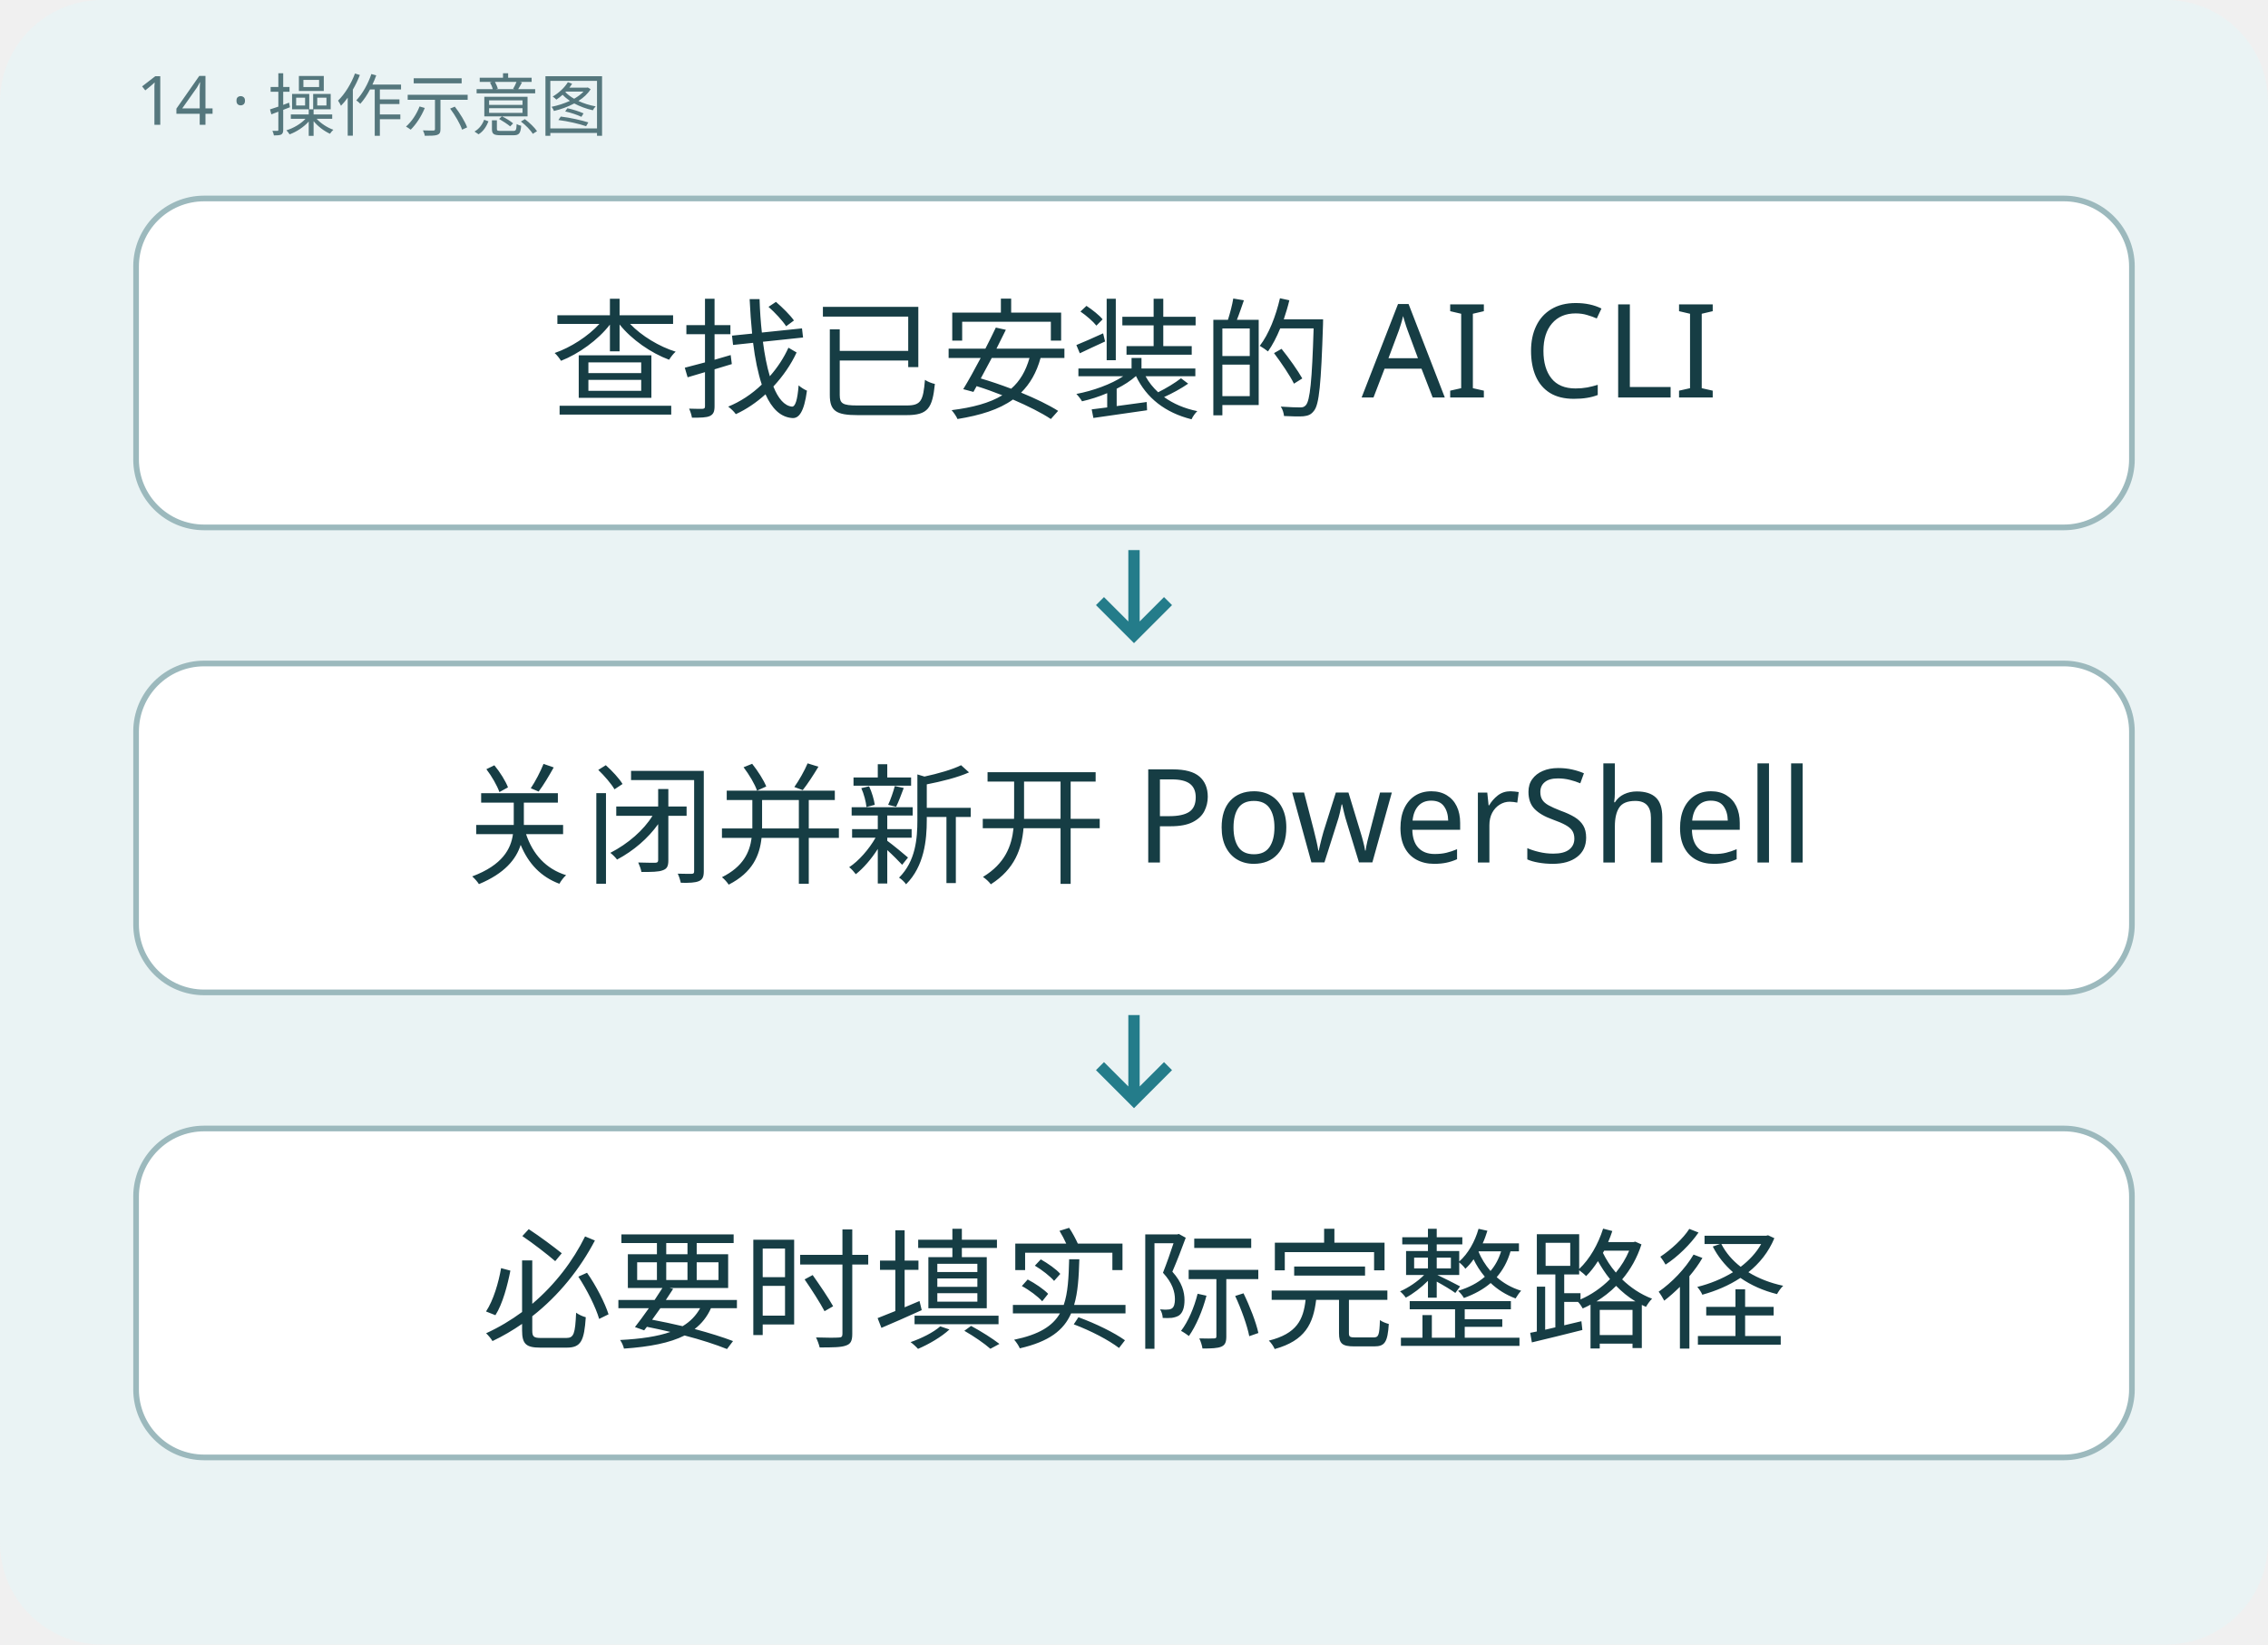
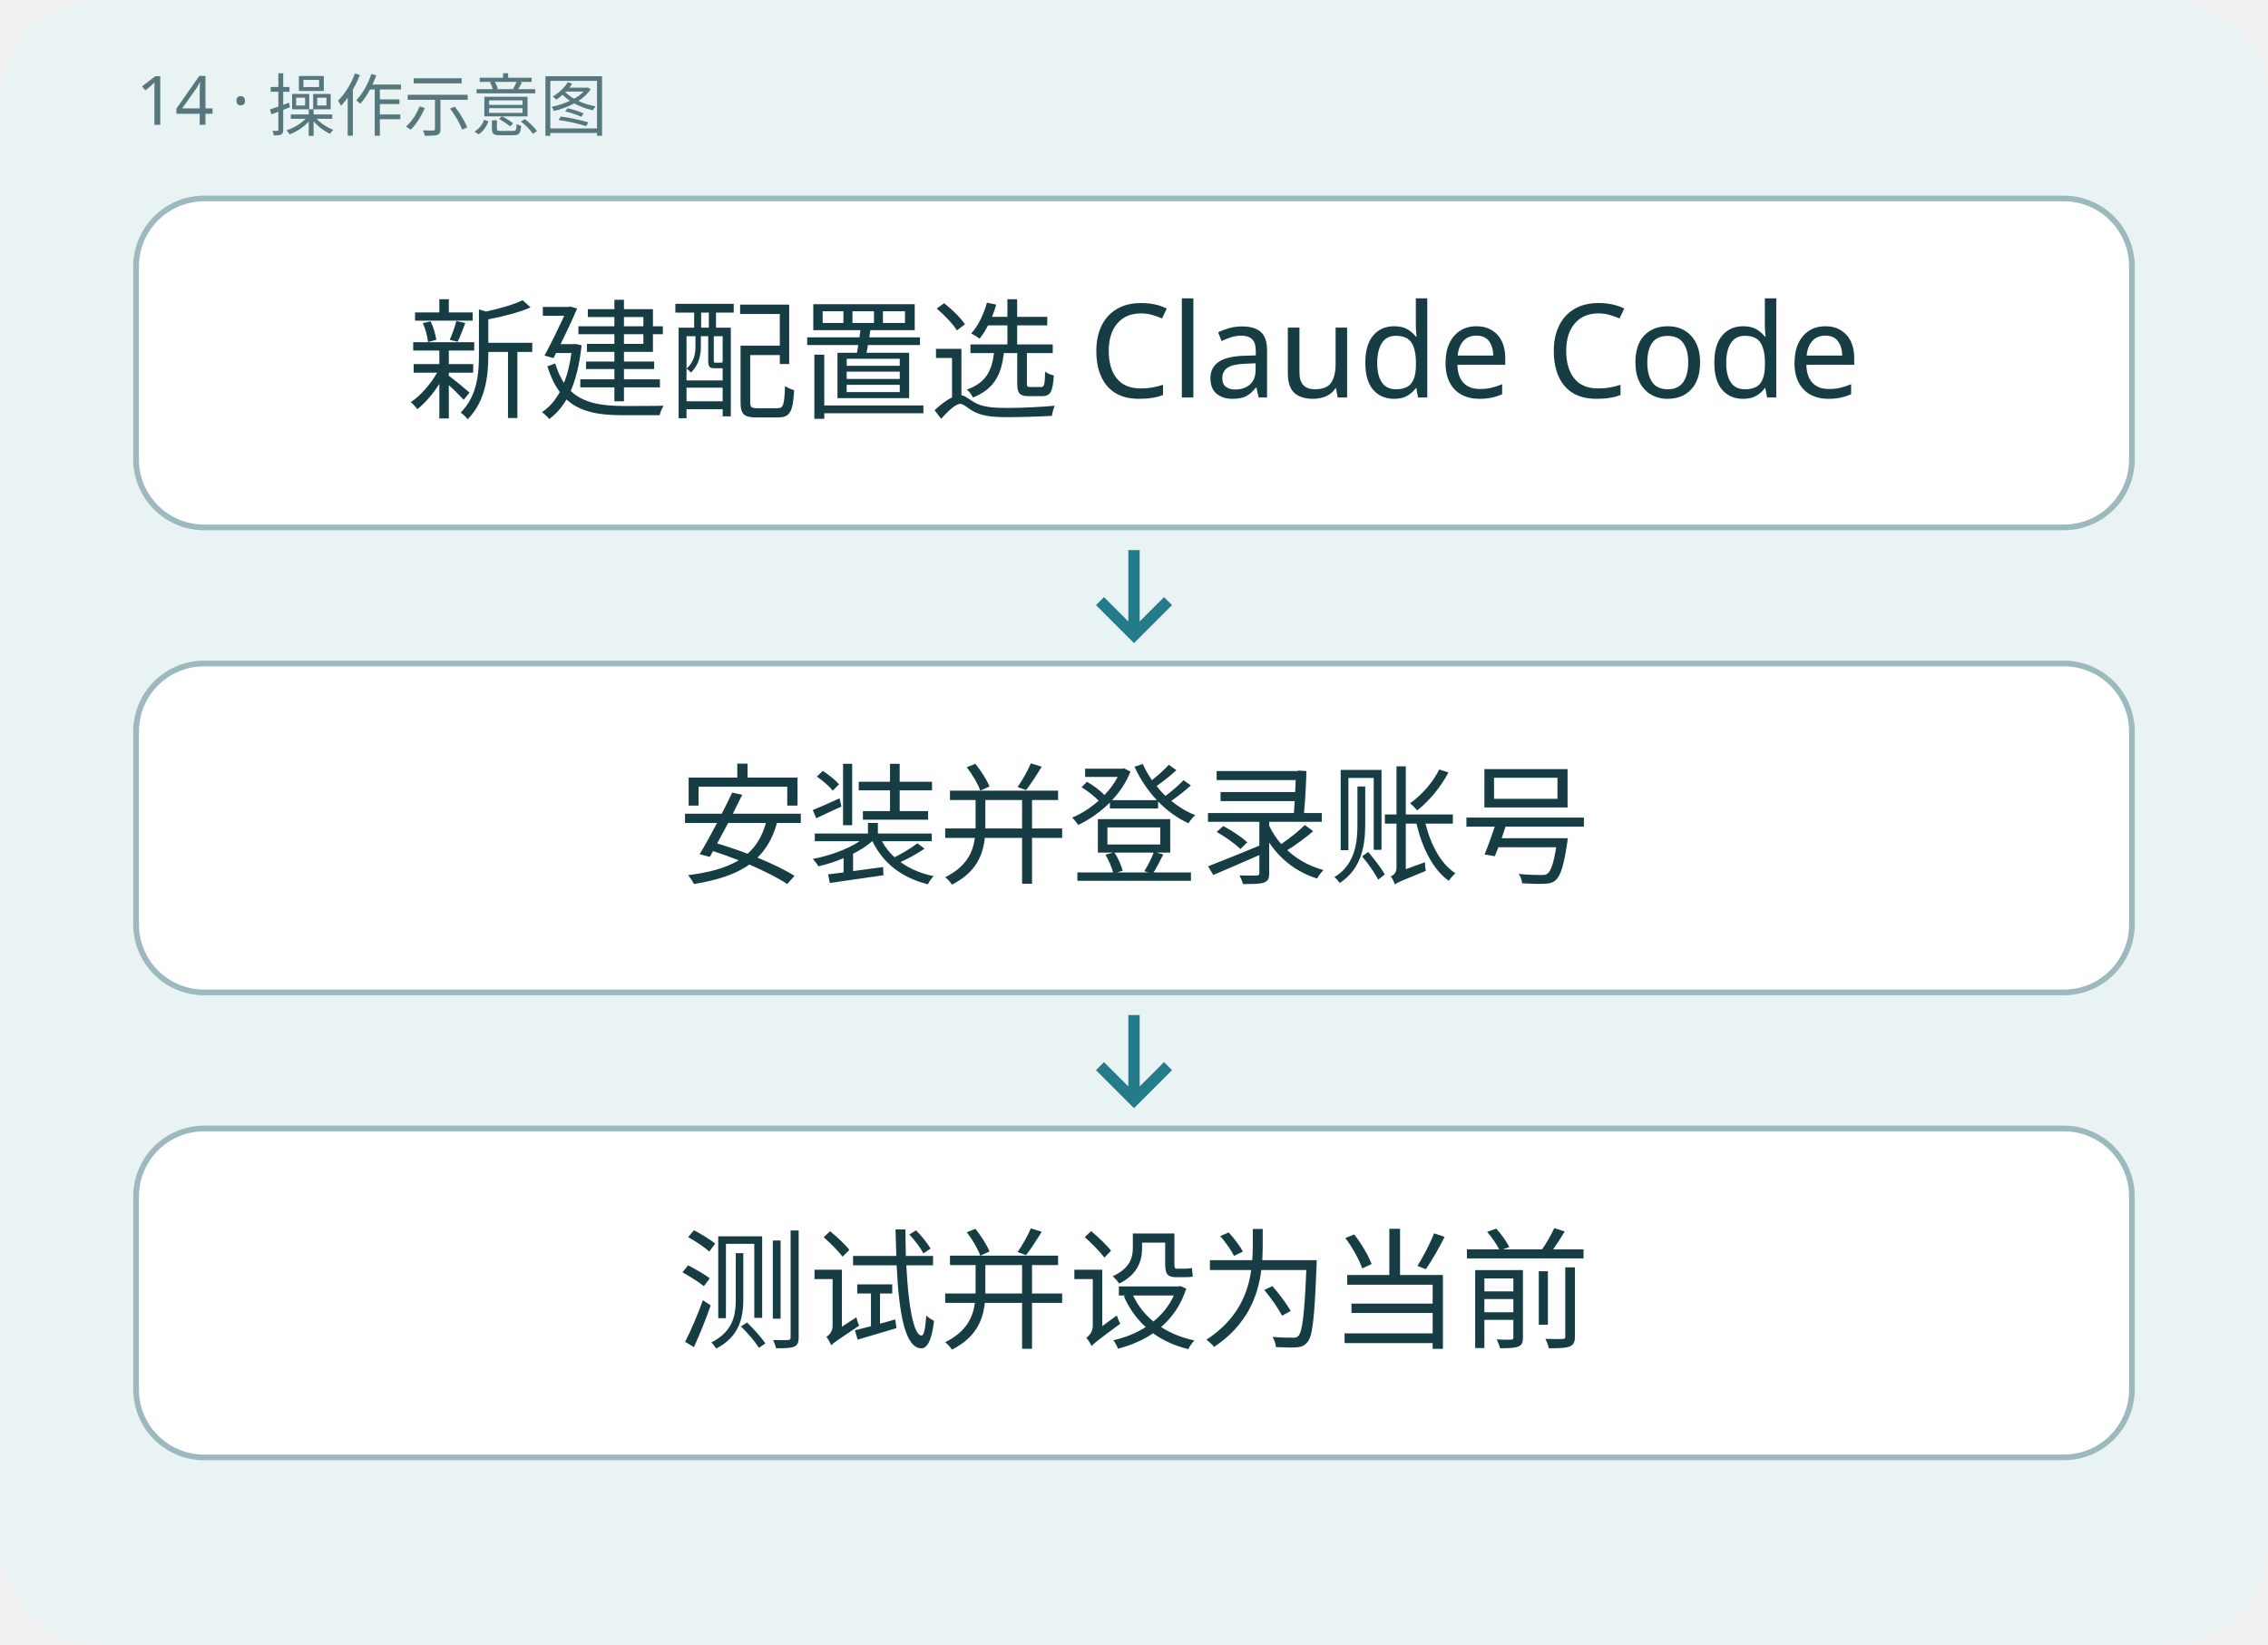
<svg xmlns="http://www.w3.org/2000/svg" viewBox="0 0 400 290" role="img">
  <rect width="400" height="290" rx="18" fill="#eaf3f4" />
  <rect x="24" y="35" width="352" height="58" rx="12" fill="white" stroke="#9cb9bd" />
-   <text x="200" y="72" text-anchor="middle" font-family="Microsoft YaHei,PingFang SC,sans-serif" font-size="23" fill="#163d44">查找已安装的 AI CLI</text>
+   <text x="200" y="72" text-anchor="middle" font-family="Microsoft YaHei,PingFang SC,sans-serif" font-size="23" fill="#163d44">新建配置选 Claude Code</text>
  <path d="M200 97 v15 m-6 -6 6 6 6 -6" fill="none" stroke="#247c8a" stroke-width="2" />
  <rect x="24" y="117" width="352" height="58" rx="12" fill="white" stroke="#9cb9bd" />
-   <text x="200" y="154" text-anchor="middle" font-family="Microsoft YaHei,PingFang SC,sans-serif" font-size="23" fill="#163d44">关闭并新开 PowerShell</text>
+   <text x="200" y="154" text-anchor="middle" font-family="Microsoft YaHei,PingFang SC,sans-serif" font-size="23" fill="#163d44">安装并登录账号</text>
  <path d="M200 179 v15 m-6 -6 6 6 6 -6" fill="none" stroke="#247c8a" stroke-width="2" />
  <rect x="24" y="199" width="352" height="58" rx="12" fill="white" stroke="#9cb9bd" />
-   <text x="200" y="236" text-anchor="middle" font-family="Microsoft YaHei,PingFang SC,sans-serif" font-size="23" fill="#163d44">必要时填实际完整路径</text>
+   <text x="200" y="236" text-anchor="middle" font-family="Microsoft YaHei,PingFang SC,sans-serif" font-size="23" fill="#163d44">测试并设为当前</text>
  <text x="24" y="22" font-family="sans-serif" font-size="12" fill="#55777d">14 · 操作示意图</text>
</svg>
